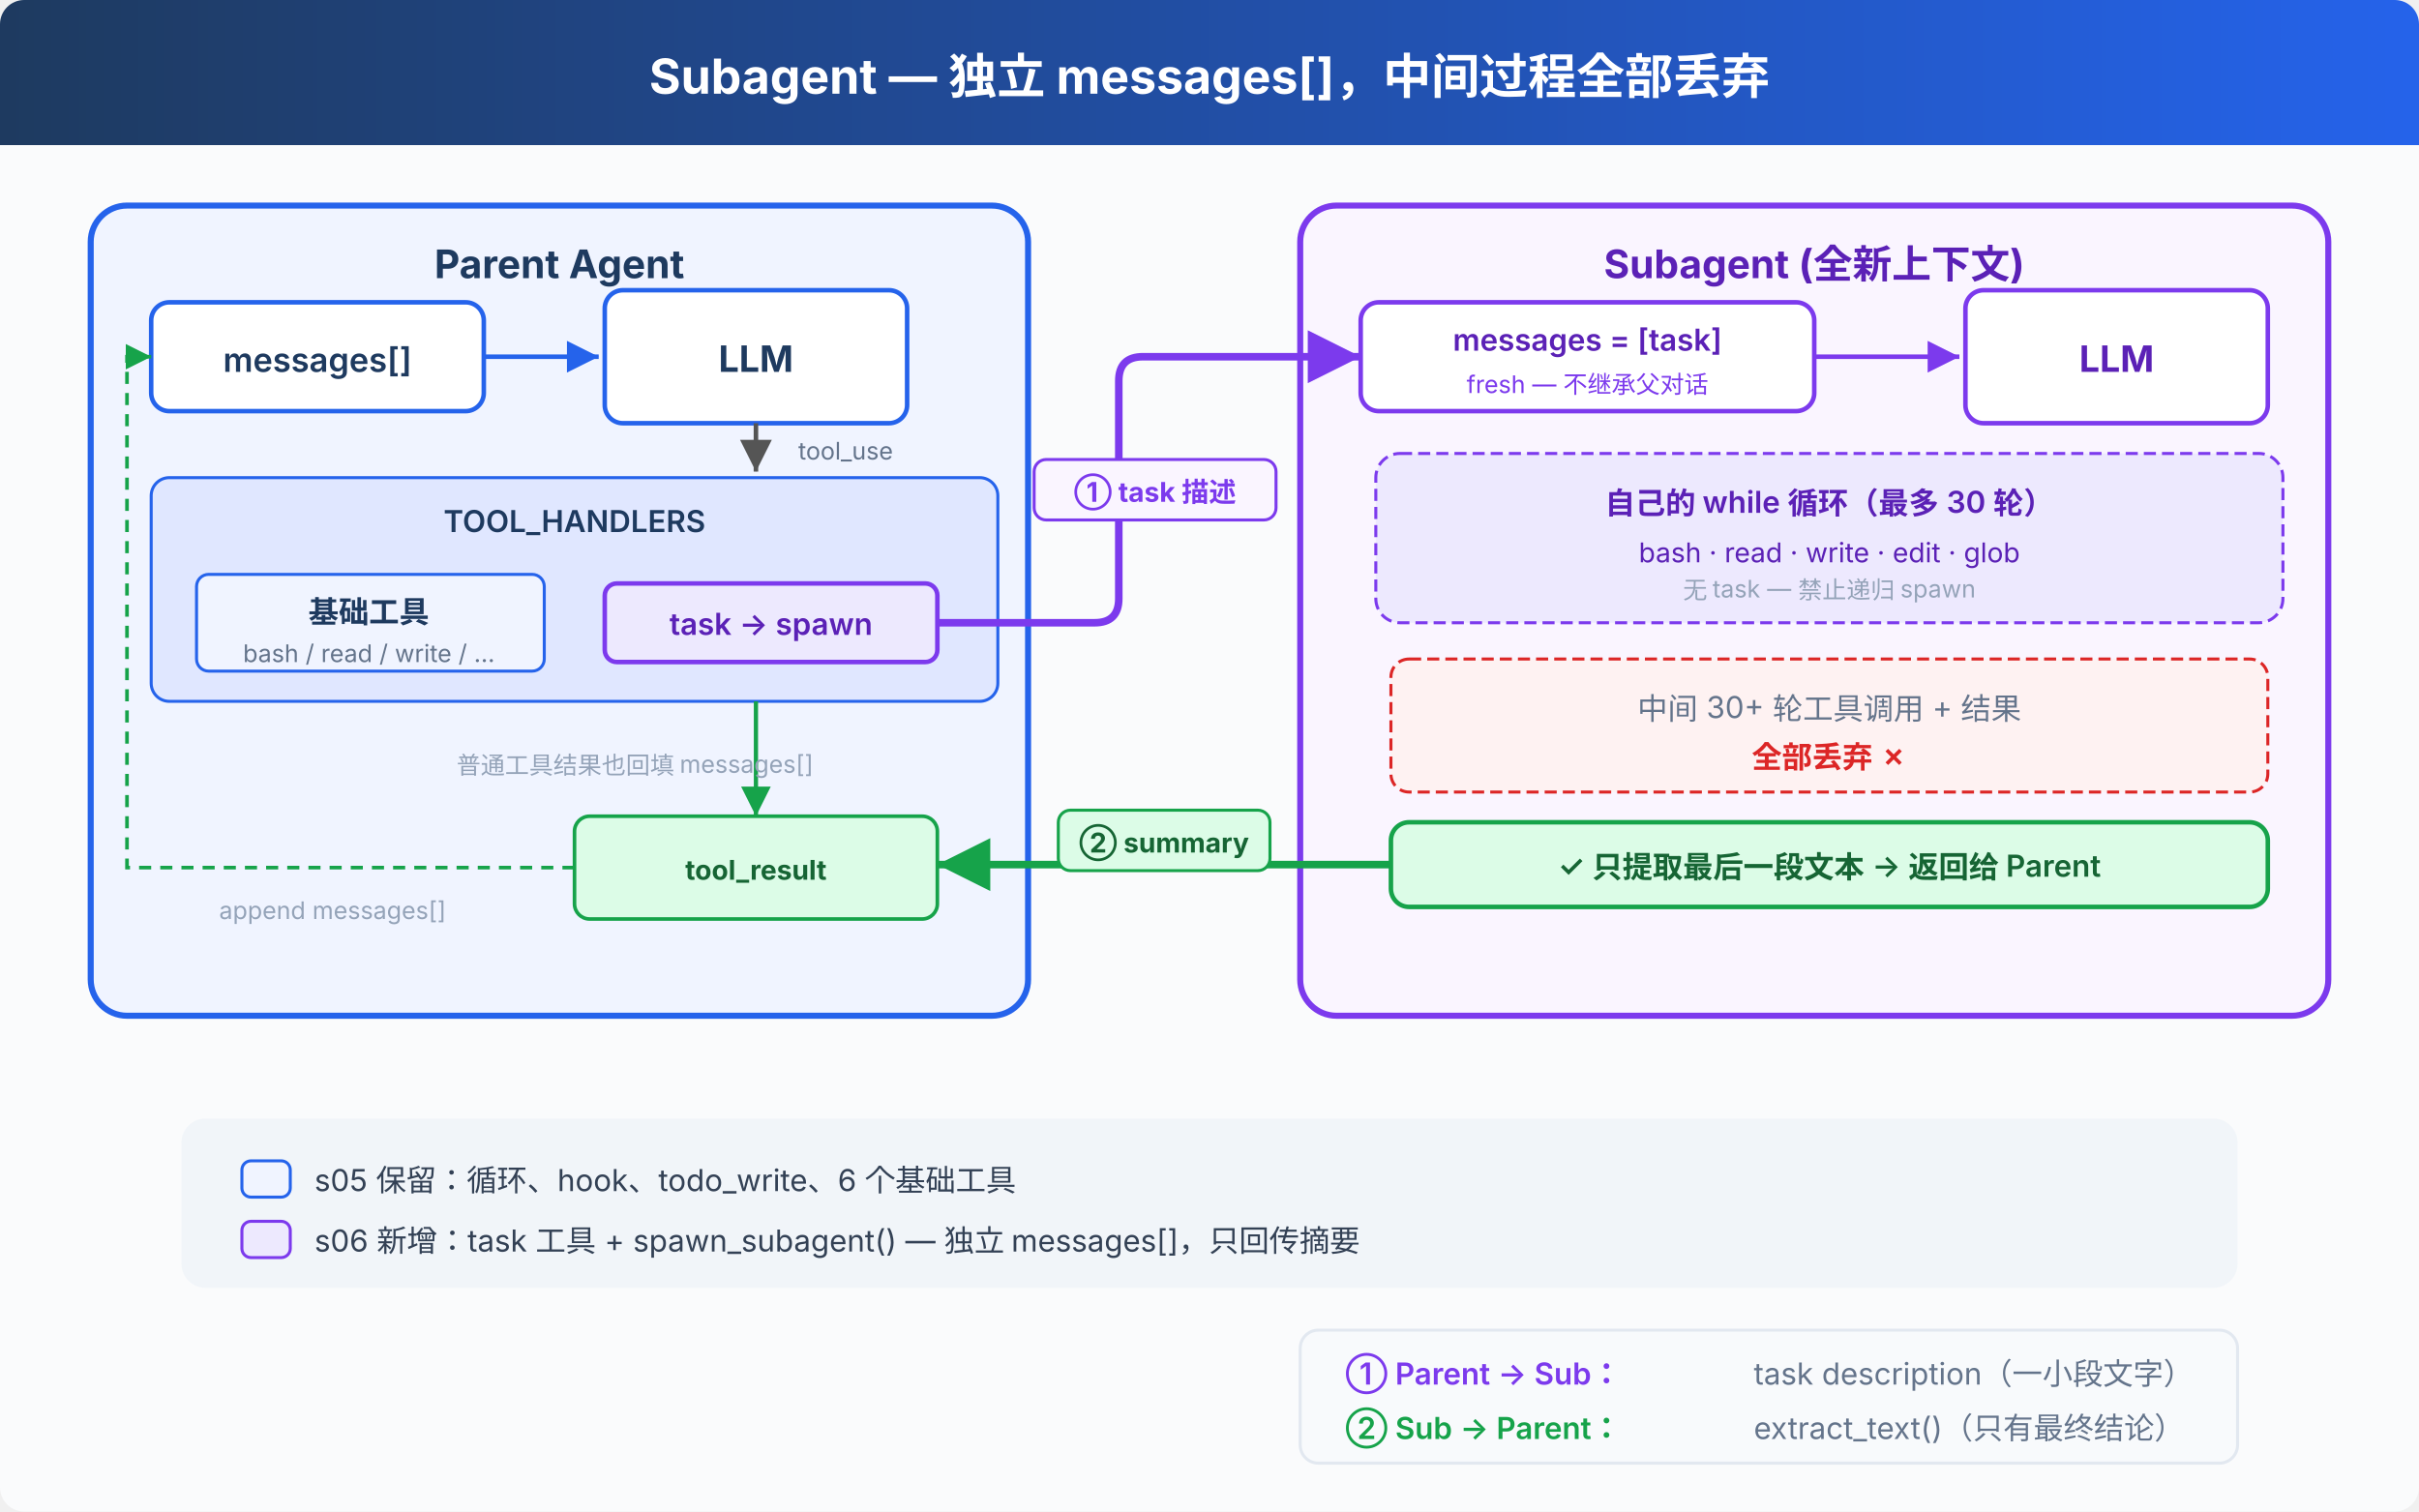
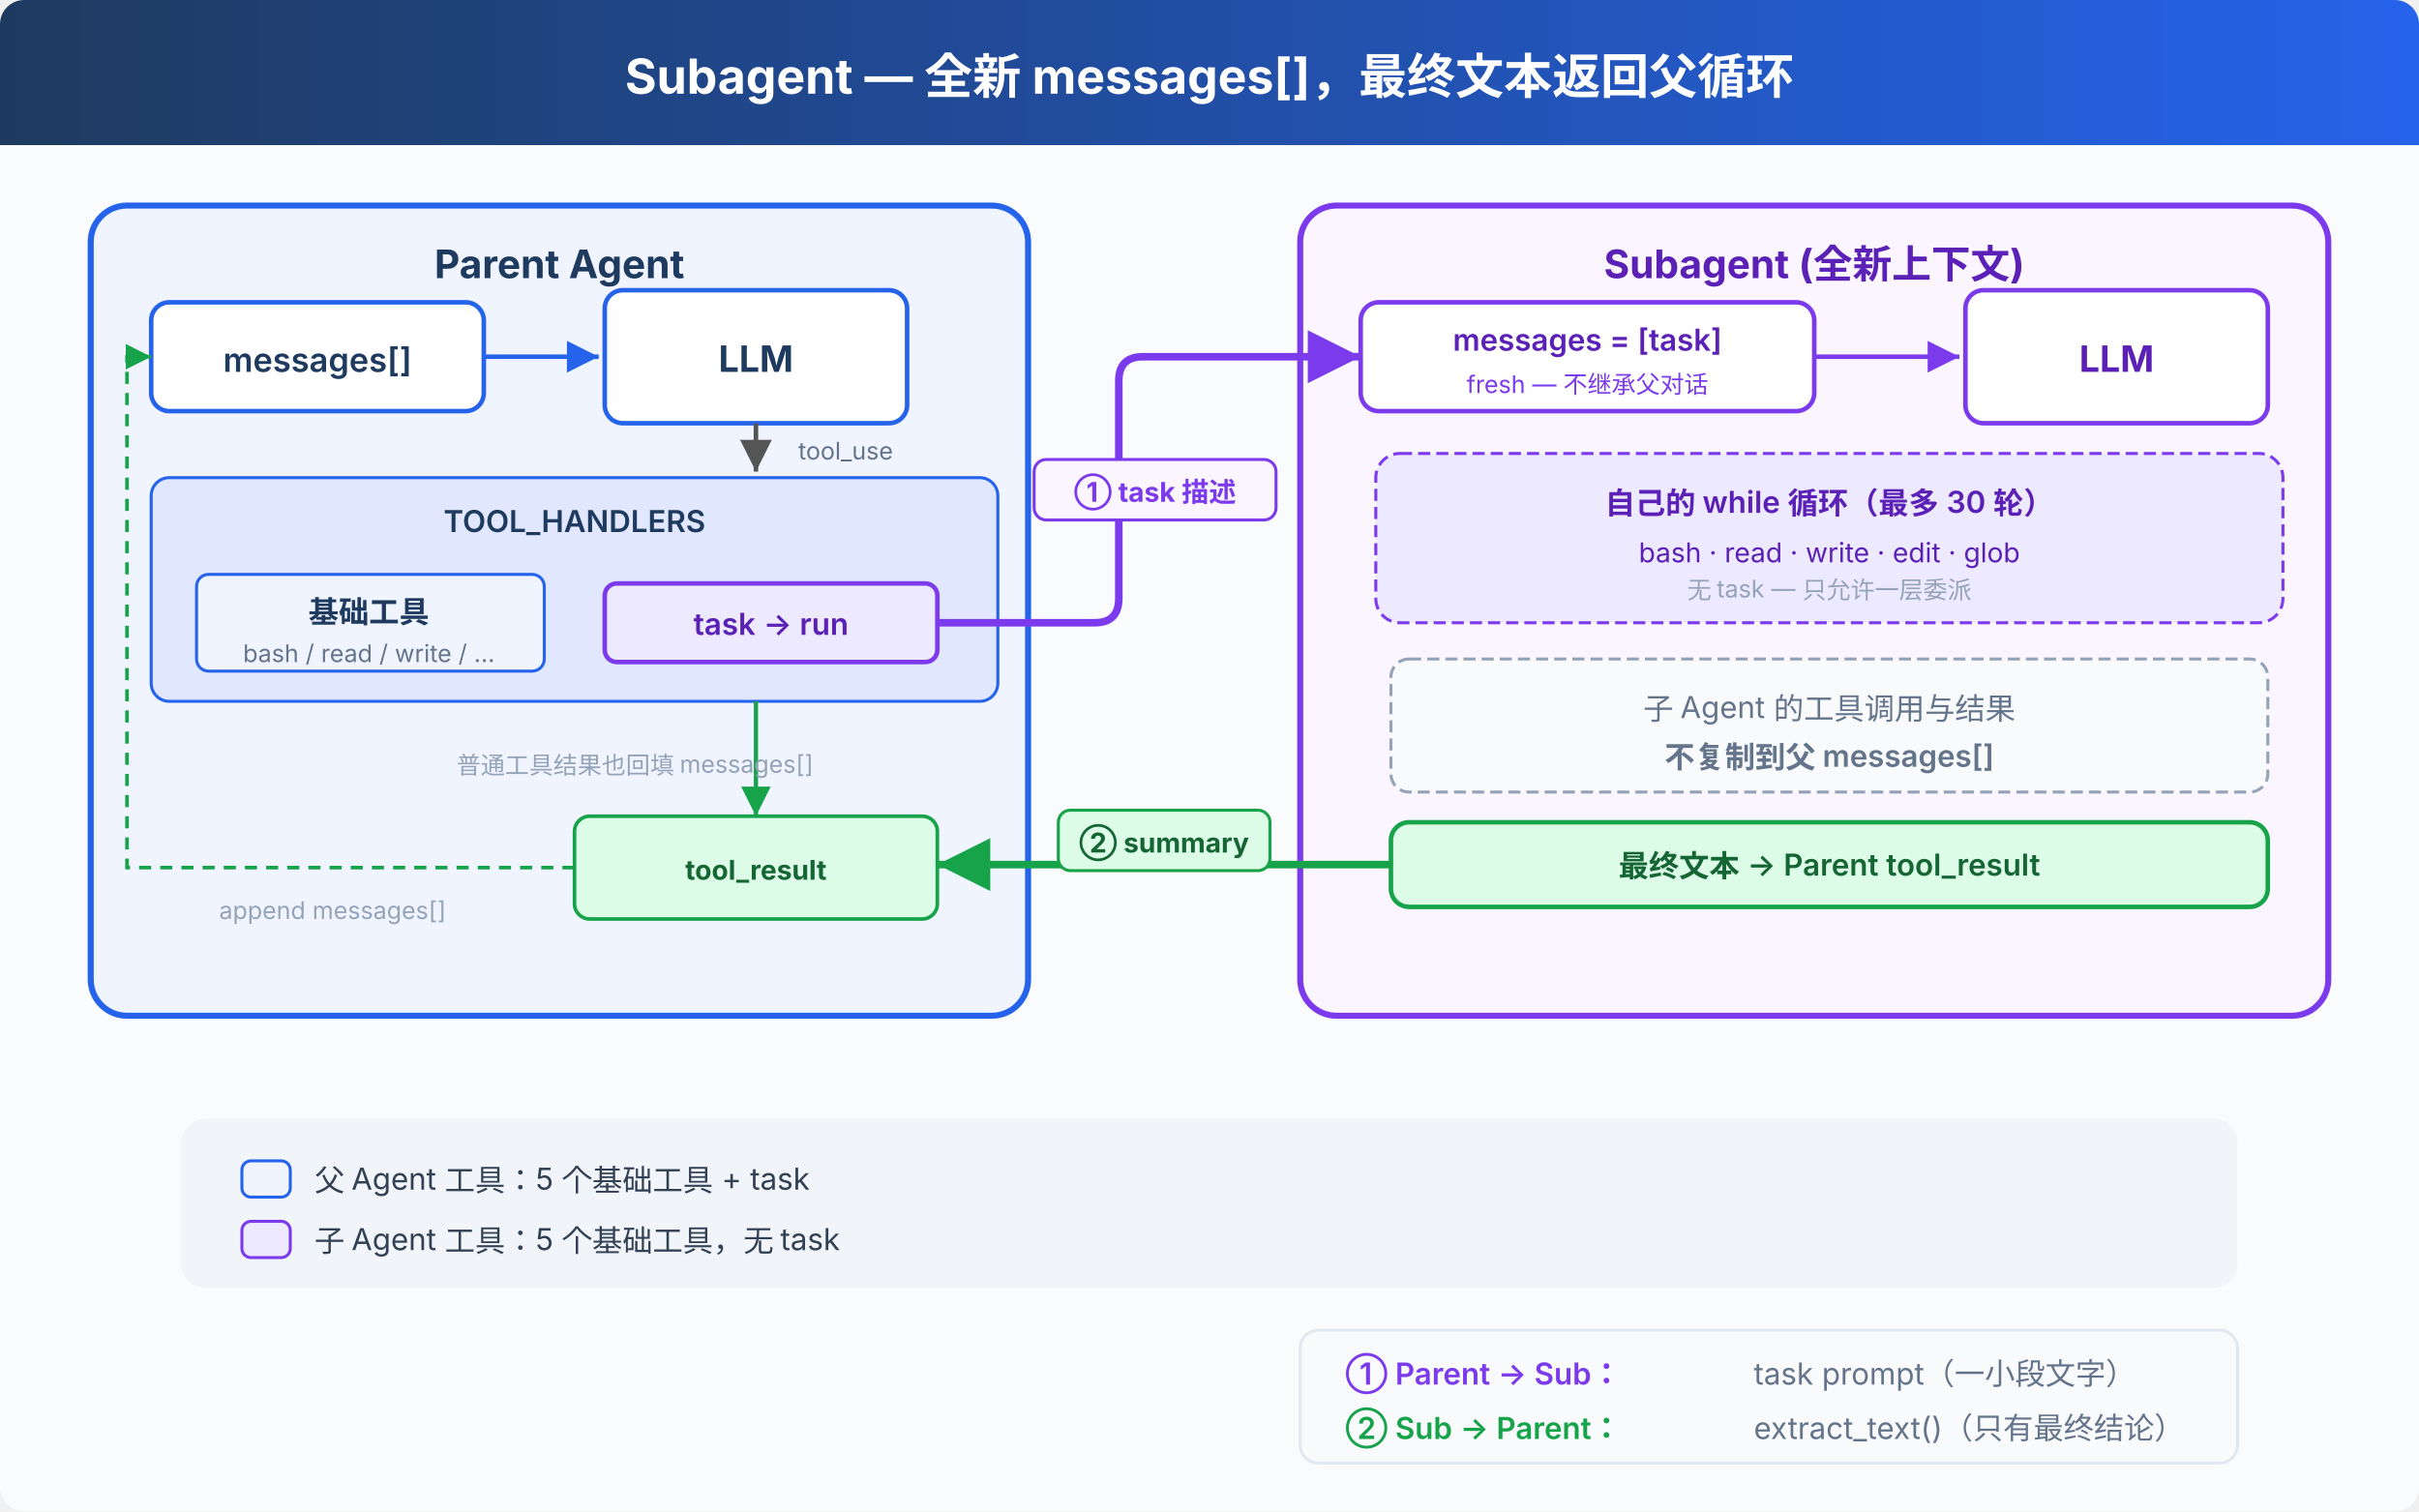
<svg xmlns="http://www.w3.org/2000/svg" viewBox="0 0 800 500" font-family="system-ui, -apple-system, sans-serif">
  <defs>
    <marker id="arrow" viewBox="0 0 10 10" refX="10" refY="5" markerWidth="7" markerHeight="7" orient="auto-start-reverse">
      <path d="M 0 0 L 10 5 L 0 10 z" fill="#555" />
    </marker>
    <marker id="arrow-blue" viewBox="0 0 10 10" refX="10" refY="5" markerWidth="7" markerHeight="7" orient="auto-start-reverse">
      <path d="M 0 0 L 10 5 L 0 10 z" fill="#2563eb" />
    </marker>
    <marker id="arrow-purple" viewBox="0 0 10 10" refX="10" refY="5" markerWidth="7" markerHeight="7" orient="auto-start-reverse">
      <path d="M 0 0 L 10 5 L 0 10 z" fill="#7c3aed" />
    </marker>
    <marker id="arrow-green" viewBox="0 0 10 10" refX="10" refY="5" markerWidth="7" markerHeight="7" orient="auto-start-reverse">
      <path d="M 0 0 L 10 5 L 0 10 z" fill="#16a34a" />
    </marker>
    <linearGradient id="header" x1="0" y1="0" x2="1" y2="0">
      <stop offset="0%" stop-color="#1e3a5f" />
      <stop offset="100%" stop-color="#2563eb" />
    </linearGradient>
  </defs>
  <rect width="800" height="500" fill="#fafbfc" rx="8" />
  <rect x="0" y="0" width="800" height="48" fill="url(#header)" rx="8" />
  <rect x="0" y="40" width="800" height="8" fill="url(#header)" />
-   <text x="400" y="31" fill="#fff" font-size="16" font-weight="700" text-anchor="middle">Subagent — 独立 messages[]，中间过程全部丢弃</text>
+   <text x="400" y="31" fill="#fff" font-size="16" font-weight="700" text-anchor="middle">Subagent — 全新 messages[]，最终文本返回父循环</text>
  <rect x="30" y="68" width="310" height="268" rx="12" fill="#f0f4ff" stroke="#2563eb" stroke-width="2" />
  <text x="185" y="92" fill="#1e3a5f" font-size="13" font-weight="700" text-anchor="middle">Parent Agent</text>
  <rect x="50" y="100" width="110" height="36" rx="6" fill="#fff" stroke="#2563eb" stroke-width="1.5" />
  <text x="105" y="123" fill="#1e3a5f" font-size="11" font-weight="600" text-anchor="middle">messages[]</text>
  <line x1="160" y1="118" x2="198" y2="118" stroke="#2563eb" stroke-width="1.5" marker-end="url(#arrow-blue)" />
  <rect x="200" y="96" width="100" height="44" rx="6" fill="#fff" stroke="#2563eb" stroke-width="1.5" />
  <text x="250" y="123" fill="#1e3a5f" font-size="12" font-weight="700" text-anchor="middle">LLM</text>
  <line x1="250" y1="140" x2="250" y2="156" stroke="#555" stroke-width="1.5" marker-end="url(#arrow)" />
  <text x="264" y="152" fill="#64748b" font-size="8">tool_use</text>
  <rect x="50" y="158" width="280" height="74" rx="6" fill="#e0e7ff" stroke="#2563eb" stroke-width="1" />
  <text x="190" y="176" fill="#1e3a5f" font-size="10" font-weight="600" text-anchor="middle">TOOL_HANDLERS</text>
  <rect x="65" y="190" width="115" height="32" rx="4" fill="#f0f4ff" stroke="#2563eb" stroke-width="1" />
  <text x="122" y="206" fill="#1e3a5f" font-size="10" font-weight="600" text-anchor="middle">基础工具</text>
  <text x="122" y="219" fill="#64748b" font-size="8" text-anchor="middle">bash / read / write / ...</text>
  <rect x="200" y="193" width="110" height="26" rx="4" fill="#ede9fe" stroke="#7c3aed" stroke-width="1.5" />
-   <text x="255" y="210" fill="#5b21b6" font-size="10" font-weight="600" text-anchor="middle">task → spawn</text>
+   <text x="255" y="210" fill="#5b21b6" font-size="10" font-weight="600" text-anchor="middle">task → run</text>
  <rect x="190" y="270" width="120" height="34" rx="5" fill="#dcfce7" stroke="#16a34a" stroke-width="1.2" />
  <text x="250" y="291" fill="#166534" font-size="9" font-weight="700" text-anchor="middle">tool_result</text>
  <path d="M 250 232 L 250 270" fill="none" stroke="#16a34a" stroke-width="1.4" marker-end="url(#arrow-green)" />
  <path d="M 190 287 L 42 287 L 42 118 L 50 118" fill="none" stroke="#16a34a" stroke-width="1.2" marker-end="url(#arrow-green)" stroke-dasharray="4,3" />
  <text x="110" y="304" fill="#94a3b8" font-size="8" text-anchor="middle">append messages[]</text>
  <text x="210" y="256" fill="#94a3b8" font-size="8" text-anchor="middle">普通工具结果也回填 messages[]</text>
  <rect x="430" y="68" width="340" height="268" rx="12" fill="#faf5ff" stroke="#7c3aed" stroke-width="2" />
  <text x="600" y="92" fill="#5b21b6" font-size="13" font-weight="700" text-anchor="middle">Subagent (全新上下文)</text>
  <rect x="450" y="100" width="150" height="36" rx="6" fill="#fff" stroke="#7c3aed" stroke-width="1.5" />
  <text x="525" y="116" fill="#5b21b6" font-size="10" font-weight="600" text-anchor="middle">messages = [task]</text>
  <text x="525" y="130" fill="#7c3aed" font-size="8" text-anchor="middle">fresh — 不继承父对话</text>
  <line x1="600" y1="118" x2="648" y2="118" stroke="#7c3aed" stroke-width="1.5" marker-end="url(#arrow-purple)" />
  <rect x="650" y="96" width="100" height="44" rx="6" fill="#fff" stroke="#7c3aed" stroke-width="1.5" />
  <text x="700" y="123" fill="#5b21b6" font-size="12" font-weight="700" text-anchor="middle">LLM</text>
  <rect x="455" y="150" width="300" height="56" rx="8" fill="#ede9fe" stroke="#7c3aed" stroke-width="1" stroke-dasharray="4,2" />
  <text x="605" y="170" fill="#5b21b6" font-size="10" font-weight="600" text-anchor="middle">自己的 while 循环（最多 30 轮）</text>
  <text x="605" y="186" fill="#5b21b6" font-size="9" text-anchor="middle">bash · read · write · edit · glob</text>
-   <text x="605" y="198" fill="#94a3b8" font-size="8" text-anchor="middle">无 task — 禁止递归 spawn</text>
-   <rect x="460" y="218" width="290" height="44" rx="6" fill="#fef2f2" stroke="#dc2626" stroke-width="1" stroke-dasharray="4,2" />
-   <text x="605" y="238" fill="#64748b" font-size="10" text-anchor="middle">中间 30+ 轮工具调用 + 结果</text>
-   <text x="605" y="254" fill="#dc2626" font-size="10" font-weight="600" text-anchor="middle">全部丢弃 ✗</text>
+   <text x="605" y="198" fill="#94a3b8" font-size="8" text-anchor="middle">无 task — 只允许一层委派</text>
+   <rect x="460" y="218" width="290" height="44" rx="6" fill="#f8fafc" stroke="#94a3b8" stroke-width="1" stroke-dasharray="4,2" />
+   <text x="605" y="238" fill="#64748b" font-size="10" text-anchor="middle">子 Agent 的工具调用与结果</text>
+   <text x="605" y="254" fill="#64748b" font-size="10" font-weight="600" text-anchor="middle">不复制到父 messages[]</text>
  <rect x="460" y="272" width="290" height="28" rx="6" fill="#dcfce7" stroke="#16a34a" stroke-width="1.5" />
-   <text x="605" y="290" fill="#166534" font-size="10" font-weight="600" text-anchor="middle">✓ 只提取最后一段文本 → 返回给 Parent</text>
+   <text x="605" y="290" fill="#166534" font-size="10" font-weight="600" text-anchor="middle">最终文本 → Parent tool_result</text>
  <path d="M 310 206 L 362 206 Q 370 206 370 198 L 370 126 Q 370 118 378 118 L 450 118" fill="none" stroke="#7c3aed" stroke-width="2.5" marker-end="url(#arrow-purple)" />
  <rect x="342" y="152" width="80" height="20" rx="4" fill="#faf5ff" stroke="#7c3aed" stroke-width="1" />
  <text x="382" y="166" fill="#7c3aed" font-size="9" font-weight="700" text-anchor="middle">① task 描述</text>
  <path d="M 460 286 L 310 286" fill="none" stroke="#16a34a" stroke-width="2.5" marker-end="url(#arrow-green)" />
  <rect x="350" y="268" width="70" height="20" rx="4" fill="#dcfce7" stroke="#16a34a" stroke-width="1" />
  <text x="385" y="282" fill="#166534" font-size="9" font-weight="700" text-anchor="middle">② summary</text>
  <rect x="60" y="370" width="680" height="56" rx="8" fill="#f1f5f9" />
  <rect x="80" y="384" width="16" height="12" rx="3" fill="#f0f4ff" stroke="#2563eb" stroke-width="1" />
-   <text x="104" y="394" fill="#334155" font-size="10">s05 保留：循环、hook、todo_write、6 个基础工具</text>
+   <text x="104" y="394" fill="#334155" font-size="10">父 Agent 工具：5 个基础工具 + task</text>
  <rect x="80" y="404" width="16" height="12" rx="3" fill="#ede9fe" stroke="#7c3aed" stroke-width="1" />
-   <text x="104" y="414" fill="#334155" font-size="10">s06 新增：task 工具 + spawn_subagent() — 独立 messages[]，只回传摘要</text>
+   <text x="104" y="414" fill="#334155" font-size="10">子 Agent 工具：5 个基础工具，无 task</text>
  <rect x="430" y="440" width="310" height="44" rx="6" fill="#f8fafc" stroke="#e2e8f0" stroke-width="1" />
  <text x="445" y="458" fill="#7c3aed" font-size="10" font-weight="600">① Parent → Sub：</text>
-   <text x="580" y="458" fill="#64748b" font-size="10">task description（一小段文字）</text>
+   <text x="580" y="458" fill="#64748b" font-size="10">task prompt（一小段文字）</text>
  <text x="445" y="476" fill="#16a34a" font-size="10" font-weight="600">② Sub → Parent：</text>
  <text x="580" y="476" fill="#64748b" font-size="10">extract_text()（只有最终结论）</text>
</svg>
